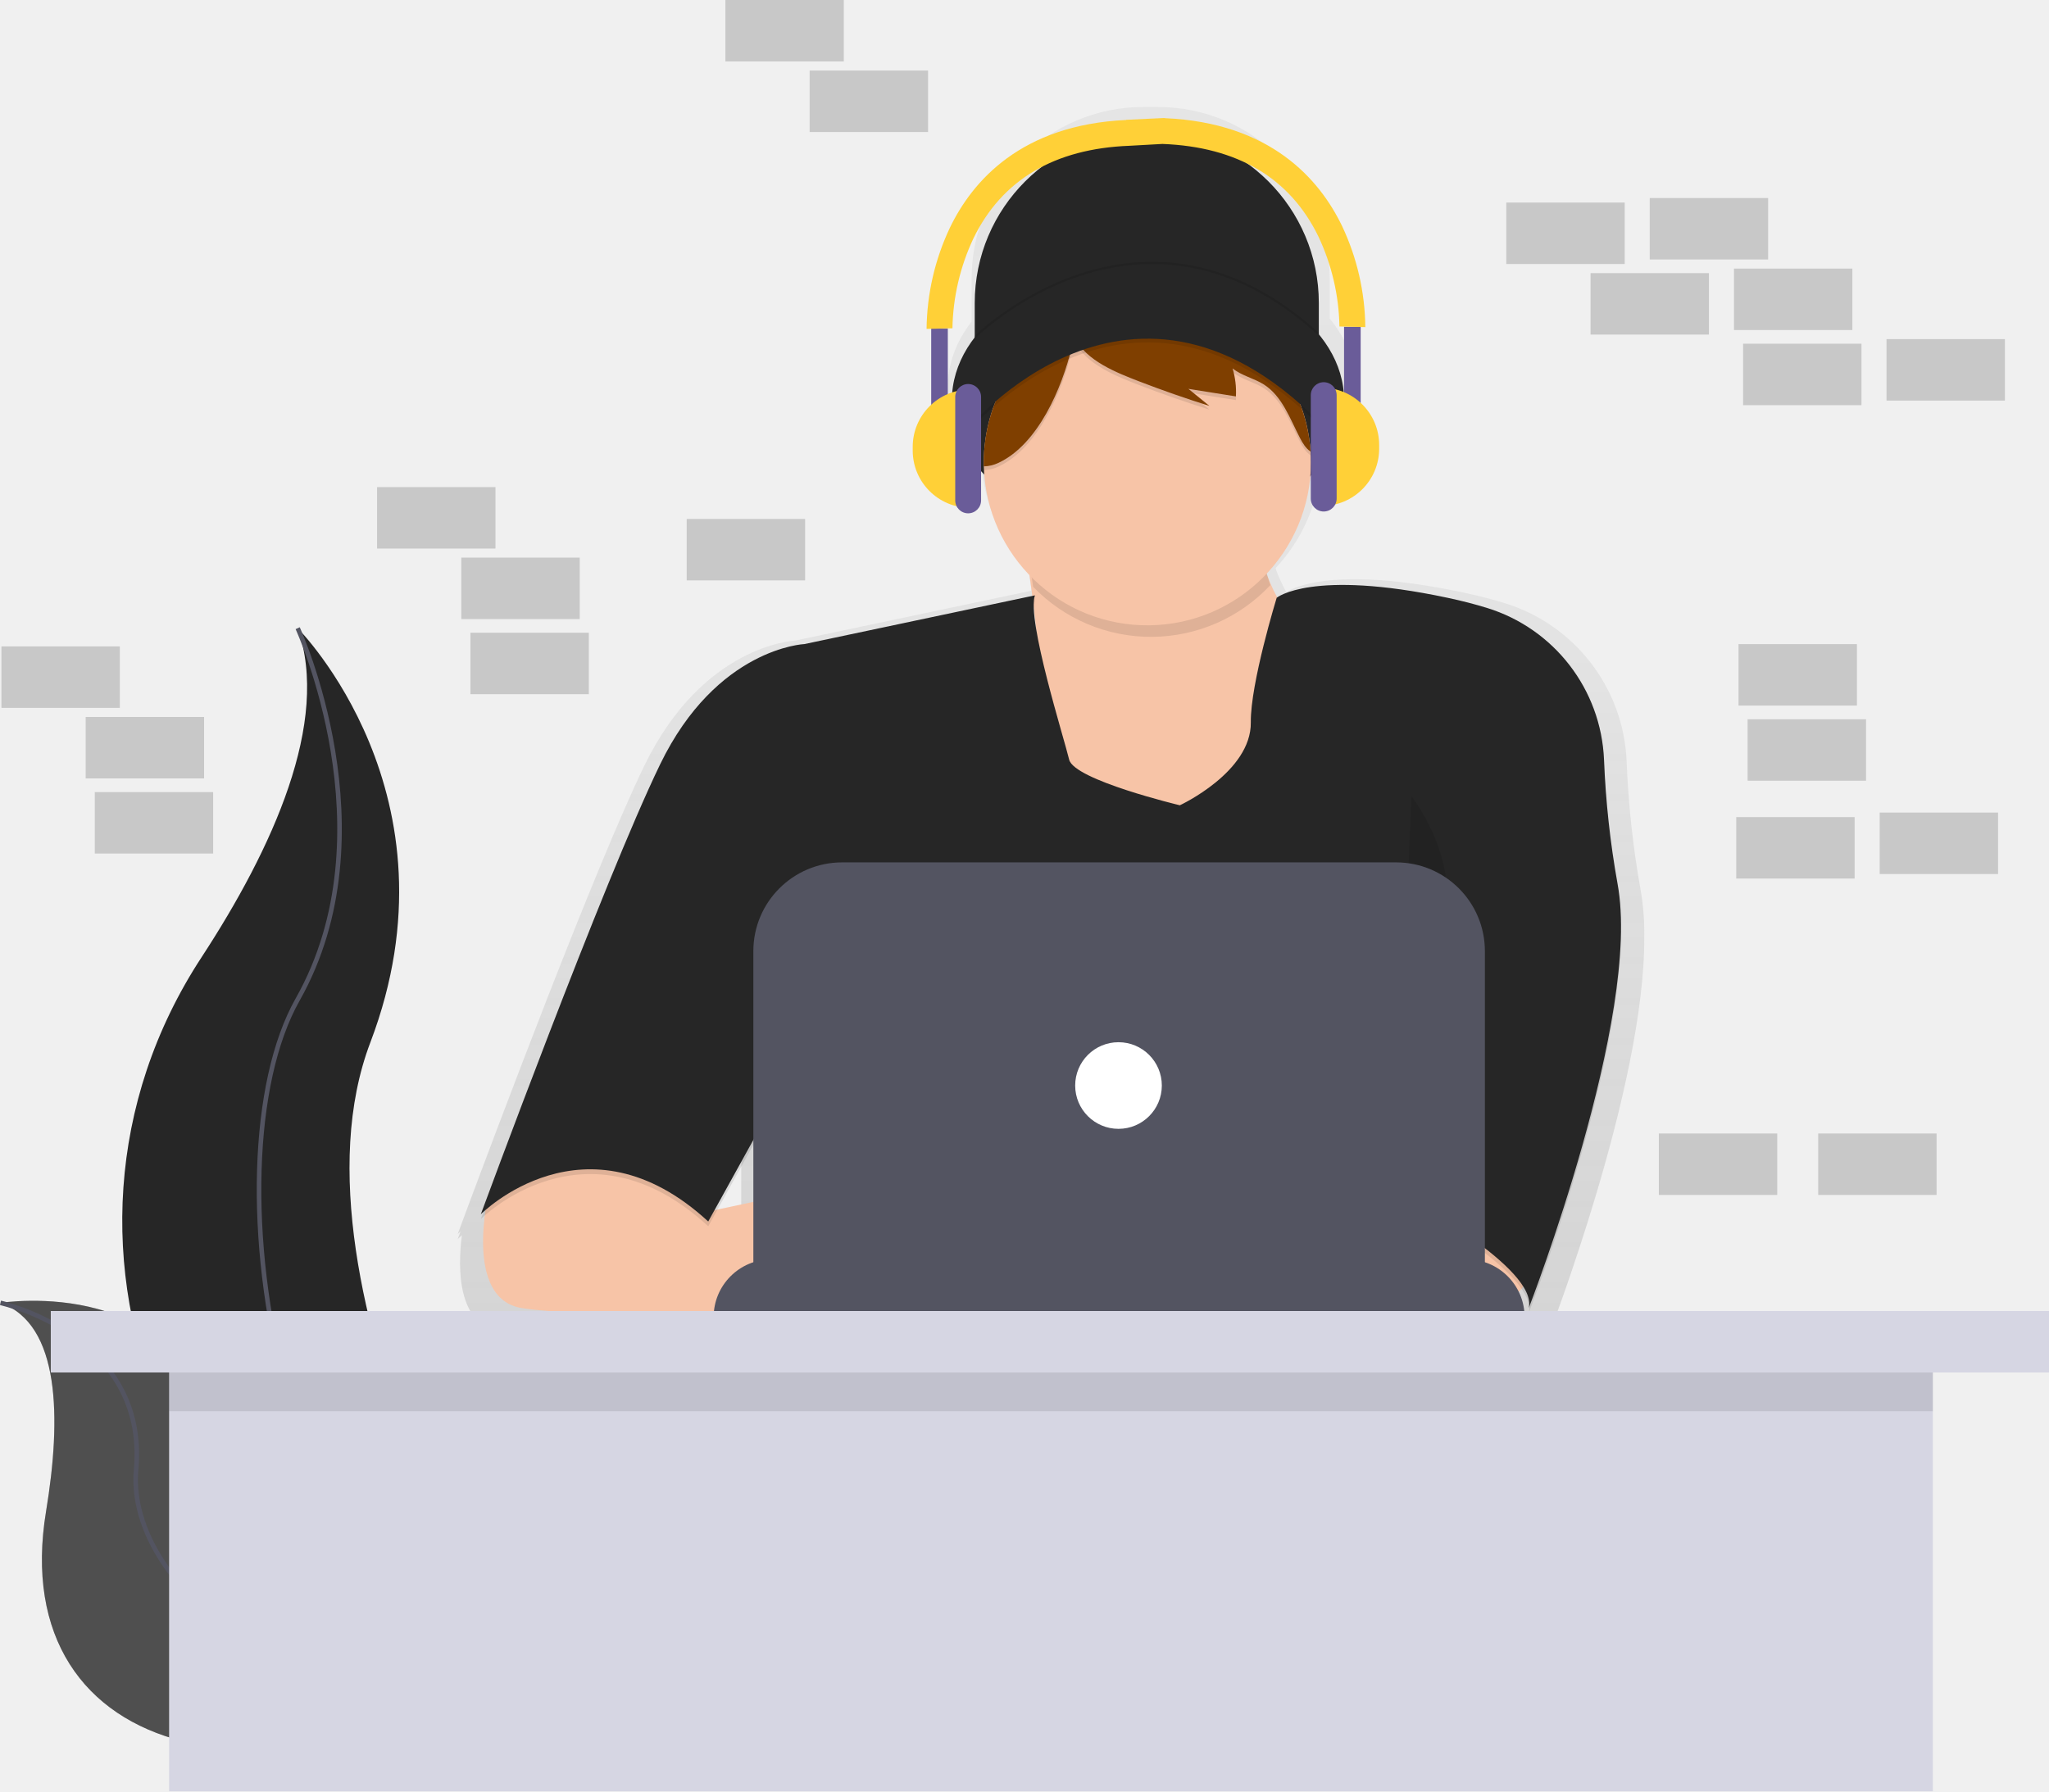
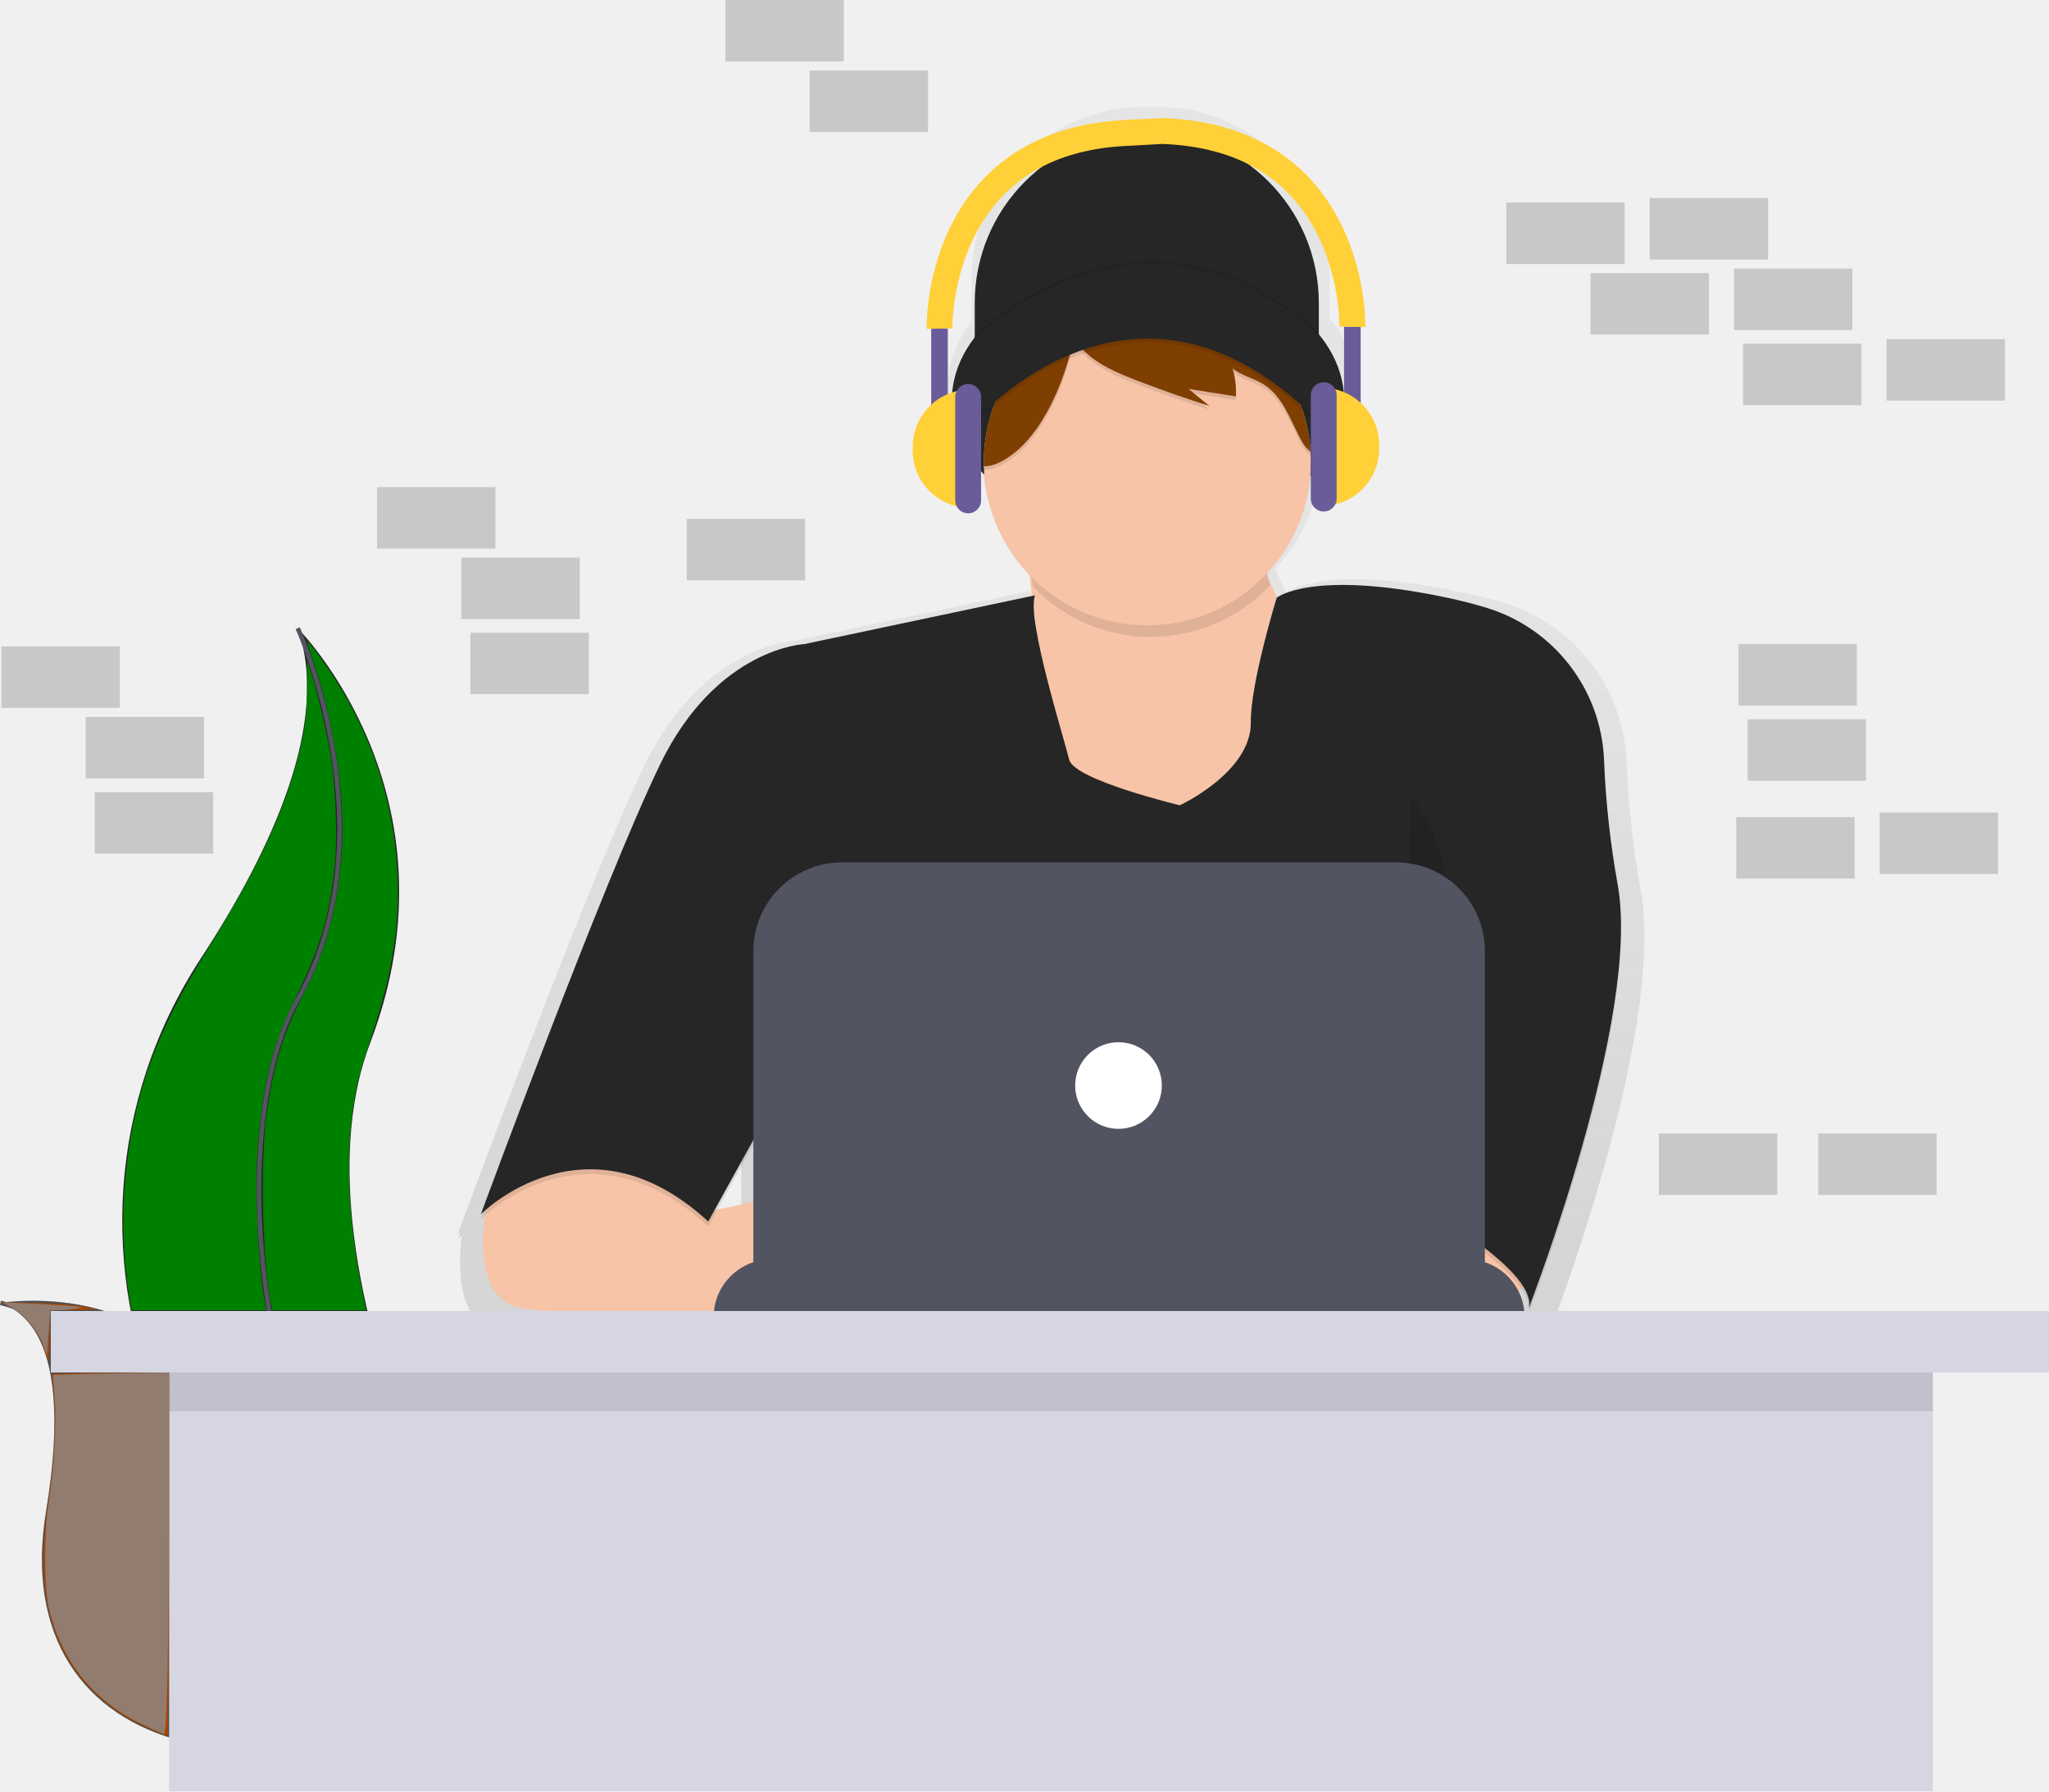
- <svg xmlns="http://www.w3.org/2000/svg" viewBox="0 0 900 787">
-   <defs>
+ <svg xmlns="http://www.w3.org/2000/svg" viewBox="0 0 900 787" version="1.1" id="svg164">
+   <defs id="defs97">
    <linearGradient id="33dd52eb-d837-4874-aadb-63a17bd6edfc" x1="0.5" y1="1" x2="0.5" y2="0">
-       <stop offset="0" stop-color="gray" stop-opacity="0.25" />
-       <stop offset="0.54" stop-color="gray" stop-opacity="0.12" />
-       <stop offset="1" stop-color="gray" stop-opacity="0.1" />
+       <stop offset="0" stop-color="gray" stop-opacity="0.25" id="stop90" />
+       <stop offset="0.54" stop-color="gray" stop-opacity="0.12" id="stop92" />
+       <stop offset="1" stop-color="gray" stop-opacity="0.1" id="stop94" />
    </linearGradient>
  </defs>
-   <g>
-     <rect x="763.63" y="283" width="52" height="27" fill="#262626" opacity="0.2" id="svg_1" />
-     <rect x="767.63" y="316" width="52" height="27" fill="#262626" opacity="0.2" id="svg_2" />
-     <rect x="724.63" y="87" width="52" height="27" fill="#262626" opacity="0.2" id="svg_3" />
-     <rect x="761.63" y="118" width="52" height="27" fill="#262626" opacity="0.2" id="svg_4" />
-     <rect x="661.63" y="89" width="52" height="27" fill="#262626" opacity="0.2" id="svg_5" />
-     <rect x="828.63" y="149" width="52" height="27" fill="#262626" opacity="0.2" id="svg_6" />
-     <rect x="765.63" y="151" width="52" height="27" fill="#262626" opacity="0.2" id="svg_7" />
-     <rect x="698.63" y="120" width="52" height="27" fill="#262626" opacity="0.2" id="svg_8" />
-     <rect x="825.63" y="357" width="52" height="27" fill="#262626" opacity="0.2" id="svg_9" />
-     <rect x="762.63" y="359" width="52" height="27" fill="#262626" opacity="0.2" id="svg_10" />
-     <path d="m130.75,276s73.29,73.29 31.92,182s70.91,289.64 70.91,289.64s-1.2,-0.18 -3.43,-0.57c-150.52,-26.57 -225.31,-198.72 -141.57,-326.57c31.08,-47.59 56.62,-103.36 42.17,-144.5z" fill="#262626" id="svg_11" />
-     <path d="m130.75,276s41.37,89.84 0,163.12s-7.09,279 102.84,308.52" fill="none" stroke="#535461" stroke-miterlimit="10" stroke-width="2" id="svg_12" />
-     <path d="m0.21,572.42s83.63,-13.32 91.25,61.63s160.82,85.34 160.82,85.34s-1,0.68 -2.87,1.91c-126.49,83 -247.4,52.89 -229.17,-57.36c6.77,-40.99 6.21,-82.16 -20.03,-91.52z" fill="#262626" id="svg_13" />
-     <path d="m0.21,572.42s83.63,-13.32 91.25,61.63s160.82,85.34 160.82,85.34s-1,0.68 -2.87,1.91c-126.49,83 -247.4,52.89 -229.17,-57.36c6.77,-40.99 6.21,-82.16 -20.03,-91.52z" fill="#f5f5f5" opacity="0.2" id="svg_14" />
-     <path d="m0.21,572.42s64.91,14.25 59.58,73.27s96.4,129.81 192.49,73.7" fill="none" stroke="#535461" stroke-miterlimit="10" stroke-width="2" id="svg_15" />
-     <rect x="0.63" y="284" width="52" height="27" fill="#262626" opacity="0.2" id="svg_16" />
-     <rect x="37.63" y="315" width="52" height="27" fill="#262626" opacity="0.2" id="svg_17" />
-     <rect x="318.63" width="52" height="27" fill="#262626" opacity="0.2" id="svg_18" />
-     <rect x="728.63" y="498" width="52" height="27" fill="#262626" opacity="0.2" id="svg_19" />
-     <rect x="41.63" y="348" width="52" height="27" fill="#262626" opacity="0.2" id="svg_20" />
-     <rect x="355.63" y="31" width="52" height="27" fill="#262626" opacity="0.2" id="svg_21" />
-     <rect x="165.63" y="214" width="52" height="27" fill="#262626" opacity="0.2" id="svg_22" />
-     <rect x="202.63" y="245" width="52" height="27" fill="#262626" opacity="0.2" id="svg_23" />
-     <rect x="301.63" y="228" width="52" height="27" fill="#262626" opacity="0.2" id="svg_24" />
-     <rect x="206.63" y="278" width="52" height="27" fill="#262626" opacity="0.2" id="svg_25" />
-     <rect x="798.63" y="498" width="52" height="27" fill="#262626" opacity="0.2" id="svg_26" />
-     <path d="m720.65,391.11a412.25,412.25 0 0 1 -6.18,-56.71l0,0a76,76 0 0 0 -53.46,-69.38c-5.46,-1.68 -11.47,-3.25 -18.11,-4.66c-58.2,-12.36 -75.88,-1.57 -77.89,-0.15a74.63,74.63 0 0 1 -4.43,-9.61c-0.1,-0.34 -0.19,-0.68 -0.29,-1a74.51,74.51 0 0 0 19.91,-44.89c9.71,-9.84 15.38,-21.72 15.38,-34.51c0,-11 -4.2,-21.32 -11.55,-30.25l0,-17.38a75.57,75.57 0 0 0 -75.57,-75.57l-6.13,0a75.57,75.57 0 0 0 -75.57,75.57l0,18.73c-6.67,8.61 -10.45,18.44 -10.45,28.88c0,12.52 5.44,24.16 14.78,33.88a74.52,74.52 0 0 0 20.74,46.34c0.41,2.84 0.83,5.89 1.24,9.11l-104.1,21.99s-40.14,1.65 -66,55c-21.87,45.19 -65.39,161.29 -78.28,195.85l0,0c-2.33,6.26 -3.65,9.85 -3.65,9.85s0.43,-0.43 1.24,-1.17l-1.24,3.37s0.63,-0.64 1.83,-1.69c-1.82,14.46 -2.08,39.29 16.86,42.38c15.88,2.59 56.8,3.66 87.71,4.09l0,0l2.14,0c20.49,0.27 36.08,0.27 36.08,0.27l0,-0.27l332.44,0l0,-3.41a22.91,22.91 0 0 0 -1.83,-9l0.46,-0.56a18.25,18.25 0 0 1 3.45,8a8,8 0 0 1 -0.16,0.84l0.2,-0.51a8.56,8.56 0 0 1 -0.2,2.71s42.65,-109.89 42.19,-175.51a111.17,111.17 0 0 0 -1.56,-20.63zm-265.85,-116.75a76.25,76.25 0 0 1 -1.06,-9.48s0,-0.06 0,-0.09c0.37,3.09 0.73,6.29 1.06,9.57zm-129.22,236.04l0,26.19l-16.4,3.51l16.4,-29.7z" fill="url(#33dd52eb-d837-4874-aadb-63a17bd6edfc)" id="svg_27" />
-     <path d="m503.71,57.57l0,0a75.57,75.57 0 0 1 75.57,75.57l0,32.24a0,0 0 0 1 0,0l-151.14,0a0,0 0 0 1 0,0l0,-32.24a75.57,75.57 0 0 1 75.57,-75.57z" fill="#262626" id="svg_28" />
-     <ellipse cx="504.24" cy="175.95" rx="86.14" ry="59.19" fill="#262626" id="svg_29" />
-     <path d="m449.02,233.29s18,94.07 0,119.44s55,35.41 55,35.41l75.56,-27.48l10.57,-67.65s-46,-25.9 -36.47,-78.22l-104.66,18.5z" fill="#f7c4a7" id="svg_30" />
-     <path d="m672.04,550.39s4.76,20.61 -21.14,24.31a146.45,146.45 0 0 1 -46.08,-0.55l-5.71,-51.77l60.25,0l12.68,28.01z" fill="#f7c4a7" id="svg_31" />
-     <path d="m214.7,524.01s-11.44,46.49 14.46,50.69s121,4.23 121,4.23l0,-55l-43.06,9.2l-40.42,-38.76l-51.98,29.64z" fill="#f7c4a7" id="svg_32" />
-     <path d="m454.58,263.68l-101.21,21.4s-38.58,1.59 -63.42,52.85s-78.75,197.66 -78.75,197.66s46,-46.51 99.89,3.17l35.94,-65l-7.93,103.06l278.48,0l0,-48.63s58.13,31.18 53.91,48.62c0,0 49.75,-128.18 39,-186.43a396.18,396.18 0 0 1 -5.94,-54.5l0,0a73,73 0 0 0 -51.38,-66.67c-5.24,-1.61 -11,-3.12 -17.4,-4.47c-59.72,-12.68 -75,0 -75,0s-11.57,37.64 -11.36,54.7c0.26,21.93 -31.18,36.47 -31.18,36.47s-46.51,-11.1 -48.62,-20.08s-18.75,-61.58 -15.03,-72.15z" opacity="0.1" id="svg_33" />
-     <path d="m454.58,261.57l-101.21,21.4s-38.58,1.59 -63.42,52.85s-78.76,197.68 -78.76,197.68s46,-46.51 99.89,3.17l35.94,-65l-7.93,103.03l278.49,0l0,-48.62s58.13,31.18 53.91,48.62c0,0 49.75,-128.18 39,-186.43a396.18,396.18 0 0 1 -5.94,-54.5l0,0a73,73 0 0 0 -51.38,-66.67c-5.24,-1.61 -11,-3.12 -17.4,-4.47c-59.72,-12.68 -75,0 -75,0s-11.57,37.64 -11.36,54.7c0.26,21.93 -31.18,36.47 -31.18,36.47s-46.51,-11.1 -48.62,-20.08s-18.75,-61.58 -15.03,-72.15z" fill="#262626" id="svg_34" />
-     <path d="m558,257.08a71.53,71.53 0 0 1 -2.76,-37.52l-104.66,18.49s1.51,7.91 3.22,19.76a71.86,71.86 0 0 0 104.18,-0.73l0.02,0z" opacity="0.1" id="svg_35" />
-     <path d="m575.85,203.17a71.88,71.88 0 0 1 -143.73,1.74c0,-0.58 0,-1.16 0,-1.74a71.89,71.89 0 0 1 40.29,-64.59q3.23,-1.58 6.64,-2.84a72.39,72.39 0 0 1 37,-3.44l0,0a71.82,71.82 0 0 1 59.61,66.1q0.19,2.37 0.19,4.77z" fill="#f7c4a7" id="svg_36" />
-     <g opacity="0.1" id="svg_37">
+   <g id="g162">
+     <rect x="763.63" y="283" width="52" height="27" id="svg_1" fill="#262626" opacity="0.2" />
+     <rect x="767.63" y="316" width="52" height="27" id="svg_2" fill="#262626" opacity="0.2" />
+     <rect x="724.63" y="87" width="52" height="27" id="svg_3" fill="#262626" opacity="0.2" />
+     <rect x="761.63" y="118" width="52" height="27" id="svg_4" fill="#262626" opacity="0.2" />
+     <rect x="661.63" y="89" width="52" height="27" id="svg_5" fill="#262626" opacity="0.2" />
+     <rect x="828.63" y="149" width="52" height="27" id="svg_6" fill="#262626" opacity="0.2" />
+     <rect x="765.63" y="151" width="52" height="27" id="svg_7" fill="#262626" opacity="0.2" />
+     <rect x="698.63" y="120" width="52" height="27" id="svg_8" fill="#262626" opacity="0.2" />
+     <rect x="825.63" y="357" width="52" height="27" id="svg_9" fill="#262626" opacity="0.2" />
+     <rect x="762.63" y="359" width="52" height="27" id="svg_10" fill="#262626" opacity="0.2" />
+     <path d="m130.75,276s73.29,73.29 31.92,182s70.91,289.64 70.91,289.64s-1.2,-0.18 -3.43,-0.57c-150.52,-26.57 -225.31,-198.72 -141.57,-326.57c31.08,-47.59 56.62,-103.36 42.17,-144.5z" id="svg_11" fill="#262626" />
+     <path d="m130.75,276s41.37,89.84 0,163.12s-7.09,279 102.84,308.52" stroke-miterlimit="10" id="svg_12" stroke-width="2" stroke="#535461" fill="none" />
+     <path d="m0.21,572.42s83.63,-13.32 91.25,61.63s160.82,85.34 160.82,85.34s-1,0.68 -2.87,1.91c-126.49,83 -247.4,52.89 -229.17,-57.36c6.77,-40.99 6.21,-82.16 -20.03,-91.52z" id="svg_13" fill="#262626" />
+     <path d="m0.21,572.42s83.63,-13.32 91.25,61.63s160.82,85.34 160.82,85.34s-1,0.68 -2.87,1.91c-126.49,83 -247.4,52.89 -229.17,-57.36c6.77,-40.99 6.21,-82.16 -20.03,-91.52z" id="svg_14" fill="#f5f5f5" opacity="0.2" />
+     <path d="m0.21,572.42s64.91,14.25 59.58,73.27s96.4,129.81 192.49,73.7" stroke-miterlimit="10" id="svg_15" stroke-width="2" stroke="#535461" fill="none" />
+     <rect x="0.63" y="284" width="52" height="27" id="svg_16" fill="#262626" opacity="0.2" />
+     <rect x="37.63" y="315" width="52" height="27" id="svg_17" fill="#262626" opacity="0.2" />
+     <rect x="318.63" width="52" height="27" id="svg_18" fill="#262626" opacity="0.2" />
+     <rect x="728.63" y="498" width="52" height="27" id="svg_19" fill="#262626" opacity="0.2" />
+     <rect x="41.63" y="348" width="52" height="27" id="svg_20" fill="#262626" opacity="0.2" />
+     <rect x="355.63" y="31" width="52" height="27" id="svg_21" fill="#262626" opacity="0.2" />
+     <rect x="165.63" y="214" width="52" height="27" id="svg_22" fill="#262626" opacity="0.2" />
+     <rect x="202.63" y="245" width="52" height="27" id="svg_23" fill="#262626" opacity="0.2" />
+     <rect x="301.63" y="228" width="52" height="27" id="svg_24" fill="#262626" opacity="0.2" />
+     <rect x="206.63" y="278" width="52" height="27" id="svg_25" fill="#262626" opacity="0.2" />
+     <rect x="798.63" y="498" width="52" height="27" id="svg_26" fill="#262626" opacity="0.2" />
+     <path d="m720.65,391.11a412.25,412.25 0 0 1 -6.18,-56.71l0,0a76,76 0 0 0 -53.46,-69.38c-5.46,-1.68 -11.47,-3.25 -18.11,-4.66c-58.2,-12.36 -75.88,-1.57 -77.89,-0.15a74.63,74.63 0 0 1 -4.43,-9.61c-0.1,-0.34 -0.19,-0.68 -0.29,-1a74.51,74.51 0 0 0 19.91,-44.89c9.71,-9.84 15.38,-21.72 15.38,-34.51c0,-11 -4.2,-21.32 -11.55,-30.25l0,-17.38a75.57,75.57 0 0 0 -75.57,-75.57l-6.13,0a75.57,75.57 0 0 0 -75.57,75.57l0,18.73c-6.67,8.61 -10.45,18.44 -10.45,28.88c0,12.52 5.44,24.16 14.78,33.88a74.52,74.52 0 0 0 20.74,46.34c0.41,2.84 0.83,5.89 1.24,9.11l-104.1,21.99s-40.14,1.65 -66,55c-21.87,45.19 -65.39,161.29 -78.28,195.85l0,0c-2.33,6.26 -3.65,9.85 -3.65,9.85s0.43,-0.43 1.24,-1.17l-1.24,3.37s0.63,-0.64 1.83,-1.69c-1.82,14.46 -2.08,39.29 16.86,42.38c15.88,2.59 56.8,3.66 87.71,4.09l0,0l2.14,0c20.49,0.27 36.08,0.27 36.08,0.27l0,-0.27l332.44,0l0,-3.41a22.91,22.91 0 0 0 -1.83,-9l0.46,-0.56a18.25,18.25 0 0 1 3.45,8a8,8 0 0 1 -0.16,0.84l0.2,-0.51a8.56,8.56 0 0 1 -0.2,2.71s42.65,-109.89 42.19,-175.51a111.17,111.17 0 0 0 -1.56,-20.63zm-265.85,-116.75a76.25,76.25 0 0 1 -1.06,-9.48s0,-0.06 0,-0.09c0.37,3.09 0.73,6.29 1.06,9.57zm-129.22,236.04l0,26.19l-16.4,3.51l16.4,-29.7z" id="svg_27" fill="url(#33dd52eb-d837-4874-aadb-63a17bd6edfc)" />
+     <path d="m503.71,57.57l0,0a75.57,75.57 0 0 1 75.57,75.57l0,32.24a0,0 0 0 1 0,0l-151.14,0a0,0 0 0 1 0,0l0,-32.24a75.57,75.57 0 0 1 75.57,-75.57z" id="svg_28" fill="#262626" />
+     <ellipse cx="504.24" cy="175.95" rx="86.14" ry="59.19" id="svg_29" fill="#262626" />
+     <path d="m449.02,233.29s18,94.07 0,119.44s55,35.41 55,35.41l75.56,-27.48l10.57,-67.65s-46,-25.9 -36.47,-78.22l-104.66,18.5z" id="svg_30" fill="#f7c4a7" />
+     <path d="m672.04,550.39s4.76,20.61 -21.14,24.31a146.45,146.45 0 0 1 -46.08,-0.55l-5.71,-51.77l60.25,0l12.68,28.01z" id="svg_31" fill="#f7c4a7" />
+     <path d="m214.7,524.01s-11.44,46.49 14.46,50.69s121,4.23 121,4.23l0,-55l-43.06,9.2l-40.42,-38.76l-51.98,29.64z" id="svg_32" fill="#f7c4a7" />
+     <path d="m454.58,263.68l-101.21,21.4s-38.58,1.59 -63.42,52.85s-78.75,197.66 -78.75,197.66s46,-46.51 99.89,3.17l35.94,-65l-7.93,103.06l278.48,0l0,-48.63s58.13,31.18 53.91,48.62c0,0 49.75,-128.18 39,-186.43a396.18,396.18 0 0 1 -5.94,-54.5l0,0a73,73 0 0 0 -51.38,-66.67c-5.24,-1.61 -11,-3.12 -17.4,-4.47c-59.72,-12.68 -75,0 -75,0s-11.57,37.64 -11.36,54.7c0.26,21.93 -31.18,36.47 -31.18,36.47s-46.51,-11.1 -48.62,-20.08s-18.75,-61.58 -15.03,-72.15z" id="svg_33" opacity="0.1" />
+     <path d="m454.58,261.57l-101.21,21.4s-38.58,1.59 -63.42,52.85s-78.76,197.68 -78.76,197.68s46,-46.51 99.89,3.17l35.94,-65l-7.93,103.03l278.49,0l0,-48.62s58.13,31.18 53.91,48.62c0,0 49.75,-128.18 39,-186.43a396.18,396.18 0 0 1 -5.94,-54.5l0,0a73,73 0 0 0 -51.38,-66.67c-5.24,-1.61 -11,-3.12 -17.4,-4.47c-59.72,-12.68 -75,0 -75,0s-11.57,37.64 -11.36,54.7c0.26,21.93 -31.18,36.47 -31.18,36.47s-46.51,-11.1 -48.62,-20.08s-18.75,-61.58 -15.03,-72.15z" id="svg_34" fill="#262626" />
+     <path d="m558,257.08a71.53,71.53 0 0 1 -2.76,-37.52l-104.66,18.49s1.51,7.91 3.22,19.76a71.86,71.86 0 0 0 104.18,-0.73l0.02,0z" id="svg_35" opacity="0.1" />
+     <path d="m575.85,203.17a71.88,71.88 0 0 1 -143.73,1.74c0,-0.58 0,-1.16 0,-1.74a71.89,71.89 0 0 1 40.29,-64.59q3.23,-1.58 6.64,-2.84a72.39,72.39 0 0 1 37,-3.44l0,0a71.82,71.82 0 0 1 59.61,66.1q0.19,2.37 0.19,4.77z" id="svg_36" fill="#f7c4a7" />
+     <g id="svg_37" opacity="0.1">
      <path d="m478.94,137.43l0.1,-0.06q-3.41,1.26 -6.64,2.84a71.89,71.89 0 0 0 -40.29,64.59c0,0.58 0,1.16 0,1.74a16,16 0 0 0 6.45,-1.55c17.52,-8.18 28,-33.2 32.16,-50.65c1.5,-6.25 2.91,-13.29 8.22,-16.91z" id="svg_38" />
      <path d="m533.95,139.44a71.28,71.28 0 0 0 -17.87,-5.51a23.06,23.06 0 0 1 12.83,8.06a32.86,32.86 0 0 1 3.93,7a72.07,72.07 0 0 0 -60.45,1.25c4.51,9.89 18.5,15.28 27.84,18.89q15.34,5.92 31,10.83l-9.24,-7.5l20.87,3.32a36.15,36.15 0 0 0 -1.46,-12.3c4,3.22 9.3,4.3 13.64,7c8.13,5.13 11.52,15 15.95,23.55c1.17,2.26 2.55,4.57 4.66,6a71.91,71.91 0 0 0 -41.7,-60.59z" id="svg_39" />
    </g>
-     <path d="m478.94,135.8l0.1,-0.06q-3.41,1.26 -6.64,2.84a71.89,71.89 0 0 0 -40.29,64.59c0,0.58 0,1.16 0,1.74a16,16 0 0 0 6.45,-1.55c17.52,-8.18 28,-33.2 32.16,-50.65c1.5,-6.21 2.91,-13.28 8.22,-16.91z" fill="#7f3f00" id="svg_40" />
-     <path d="m533.95,137.82a71.28,71.28 0 0 0 -17.87,-5.51a23.06,23.06 0 0 1 12.83,8.06a32.86,32.86 0 0 1 3.93,7a72.07,72.07 0 0 0 -60.45,1.25c4.51,9.89 18.5,15.28 27.84,18.89q15.34,5.92 31,10.83l-9.24,-7.5l20.87,3.32a36.15,36.15 0 0 0 -1.46,-12.3c4,3.22 9.3,4.3 13.64,7c8.13,5.13 11.52,15 15.95,23.55c1.17,2.26 2.55,4.57 4.66,6a71.91,71.91 0 0 0 -41.7,-60.59z" fill="#7f3f00" id="svg_41" />
-     <path d="m423.91,191.32s74,-92 159.61,0l-7.4,-20.61s-40.17,-58.66 -68.7,-46s-56.55,21.67 -56.55,21.67l-26.96,44.94z" opacity="0.1" id="svg_42" />
-     <path d="m423.91,189.69s74,-92 159.61,0l-7.4,-20.61s-40.17,-58.66 -68.7,-46s-56.55,21.67 -56.55,21.67l-26.96,44.94z" fill="#262626" id="svg_43" />
-     <path d="m363.13,387.88s-15.85,42.28 6.34,80.33s-19.55,53.91 -19.55,53.91" opacity="0.1" id="svg_44" />
-     <path d="m619.98,349.83s27.48,34.88 9.51,66.06s-16.91,106.23 -16.91,106.23" opacity="0.1" id="svg_45" />
-     <path d="m338.82,553.3l305.47,0a25.37,25.37 0 0 1 25.37,25.37l0,0a0,0 0 0 1 0,0l-356.2,0a0,0 0 0 1 0,0l0,0a25.37,25.37 0 0 1 25.36,-25.37z" fill="#535461" id="svg_46" />
-     <path d="m369.9,378.89l243.32,0a39,39 0 0 1 39,39l0,141.22a0,0 0 0 1 0,0l-321.32,0a0,0 0 0 1 0,0l0,-141.22a39,39 0 0 1 39,-39z" fill="#535461" id="svg_47" />
-     <circle cx="491.29" cy="476.93" r="19.03" fill="#fff" id="svg_48" />
-     <path fill-opacity="0" d="m428.14,148.2s72.72,-72.68 151.15,-1.33" fill="#262626" stroke="#000" stroke-miterlimit="10" opacity="0.1" id="svg_49" />
-     <rect x="590.36" y="143.57" width="7.3" height="41.39" fill="#6a5c99" id="svg_50" />
-     <path d="m580.62,170.35l0,0a25.16,25.16 0 0 1 25.16,25.16l0,1.62a25.16,25.16 0 0 1 -25.16,25.16l0,0a0,0 0 0 1 0,0l0,-51.94a0,0 0 0 1 0,0z" fill="#ffd037" id="svg_51" />
-     <rect x="575.75" y="167.92" width="11.36" height="56.81" rx="5.68" ry="5.68" fill="#6a5c99" id="svg_52" />
-     <rect x="1533.2" y="587.53" width="7.3" height="41.39" transform="rotate(-180 974.76,386.65) " fill="#6a5c99" id="svg_53" />
-     <path d="m1526.7,678.42l0,0a25.16,25.16 0 0 1 25.16,25.16l0,1.62a25.16,25.16 0 0 1 -25.16,25.16l0,0a0,0 0 0 1 0,0l0,-51.94a0,0 0 0 1 0,0z" transform="rotate(180 976.38,450.76) " fill="#ffd037" id="svg_54" />
-     <rect x="1568.91" y="675.99" width="11.36" height="56.81" rx="5.68" ry="5.68" transform="rotate(-180 999.92,450.76) " fill="#6a5c99" id="svg_55" />
-     <path d="m589.5,99.33c-9.89,-20.56 -31.43,-45.42 -77.86,-47.41l0,-0.06l-0.56,0l0,0l-16.45,0.78l0,0.08c-46.12,2.12 -67.56,26.89 -77.42,47.38a106.59,106.59 0 0 0 -10.22,44.4l5.68,-0.14l5.68,-0.13a96.65,96.65 0 0 1 9.23,-39.52c12.52,-25.72 35.56,-39.39 68.47,-40.66l0,0l14.55,-0.81l0,0c32.93,1.26 55.98,14.95 68.49,40.66a96.65,96.65 0 0 1 9.25,39.54l5.68,0.13l5.68,0.14a106.59,106.59 0 0 0 -10.2,-44.38z" fill="#ffd037" id="svg_56" />
-     <rect x="74.28" y="579" width="774.71" height="208" fill="#d6d6e3" id="svg_57" />
-     <rect x="74.28" y="593" width="774.71" height="27" opacity="0.1" id="svg_58" />
-     <rect x="22.31" y="576" width="878.63" height="27" fill="#d6d6e3" id="svg_59" />
+     <path d="m478.94,135.8l0.1,-0.06q-3.41,1.26 -6.64,2.84a71.89,71.89 0 0 0 -40.29,64.59c0,0.58 0,1.16 0,1.74a16,16 0 0 0 6.45,-1.55c17.52,-8.18 28,-33.2 32.16,-50.65c1.5,-6.21 2.91,-13.28 8.22,-16.91z" id="svg_40" fill="#7f3f00" />
+     <path d="m533.95,137.82a71.28,71.28 0 0 0 -17.87,-5.51a23.06,23.06 0 0 1 12.83,8.06a32.86,32.86 0 0 1 3.93,7a72.07,72.07 0 0 0 -60.45,1.25c4.51,9.89 18.5,15.28 27.84,18.89q15.34,5.92 31,10.83l-9.24,-7.5l20.87,3.32a36.15,36.15 0 0 0 -1.46,-12.3c4,3.22 9.3,4.3 13.64,7c8.13,5.13 11.52,15 15.95,23.55c1.17,2.26 2.55,4.57 4.66,6a71.91,71.91 0 0 0 -41.7,-60.59z" id="svg_41" fill="#7f3f00" />
+     <path d="m423.91,191.32s74,-92 159.61,0l-7.4,-20.61s-40.17,-58.66 -68.7,-46s-56.55,21.67 -56.55,21.67l-26.96,44.94z" id="svg_42" opacity="0.1" />
+     <path d="m423.91,189.69s74,-92 159.61,0l-7.4,-20.61s-40.17,-58.66 -68.7,-46s-56.55,21.67 -56.55,21.67l-26.96,44.94z" id="svg_43" fill="#262626" />
+     <path d="m363.13,387.88s-15.85,42.28 6.34,80.33s-19.55,53.91 -19.55,53.91" id="svg_44" opacity="0.1" />
+     <path d="m619.98,349.83s27.48,34.88 9.51,66.06s-16.91,106.23 -16.91,106.23" id="svg_45" opacity="0.1" />
+     <path d="m338.82,553.3l305.47,0a25.37,25.37 0 0 1 25.37,25.37l0,0a0,0 0 0 1 0,0l-356.2,0a0,0 0 0 1 0,0l0,0a25.37,25.37 0 0 1 25.36,-25.37z" id="svg_46" fill="#535461" />
+     <path d="m369.9,378.89l243.32,0a39,39 0 0 1 39,39l0,141.22a0,0 0 0 1 0,0l-321.32,0a0,0 0 0 1 0,0l0,-141.22a39,39 0 0 1 39,-39z" id="svg_47" fill="#535461" />
+     <circle cx="491.29" cy="476.93" r="19.03" id="svg_48" fill="#fff" />
+     <path d="m428.14,148.2s72.72,-72.68 151.15,-1.33" stroke-miterlimit="10" id="svg_49" stroke="#000" fill-opacity="0" fill="#262626" opacity="0.1" />
+     <rect x="590.36" y="143.57" width="7.3" height="41.39" id="svg_50" fill="#6a5c99" />
+     <path d="m580.62,170.35l0,0a25.16,25.16 0 0 1 25.16,25.16l0,1.62a25.16,25.16 0 0 1 -25.16,25.16l0,0a0,0 0 0 1 0,0l0,-51.94a0,0 0 0 1 0,0z" id="svg_51" fill="#ffd037" />
+     <rect x="575.75" y="167.92" width="11.36" height="56.81" rx="5.68" ry="5.68" id="svg_52" fill="#6a5c99" />
+     <rect x="1533.2" y="587.53" width="7.3" height="41.39" transform="rotate(-180 974.76,386.65) " id="svg_53" fill="#6a5c99" />
+     <path d="m1526.7,678.42l0,0a25.16,25.16 0 0 1 25.16,25.16l0,1.62a25.16,25.16 0 0 1 -25.16,25.16l0,0a0,0 0 0 1 0,0l0,-51.94a0,0 0 0 1 0,0z" transform="rotate(180 976.38,450.76) " id="svg_54" fill="#ffd037" />
+     <rect x="1568.91" y="675.99" width="11.36" height="56.81" rx="5.68" ry="5.68" transform="rotate(-180 999.92,450.76) " id="svg_55" fill="#6a5c99" />
+     <path d="m589.5,99.33c-9.89,-20.56 -31.43,-45.42 -77.86,-47.41l0,-0.06l-0.56,0l0,0l-16.45,0.78l0,0.08c-46.12,2.12 -67.56,26.89 -77.42,47.38a106.59,106.59 0 0 0 -10.22,44.4l5.68,-0.14l5.68,-0.13a96.65,96.65 0 0 1 9.23,-39.52c12.52,-25.72 35.56,-39.39 68.47,-40.66l0,0l14.55,-0.81l0,0c32.93,1.26 55.98,14.95 68.49,40.66a96.65,96.65 0 0 1 9.25,39.54l5.68,0.13l5.68,0.14a106.59,106.59 0 0 0 -10.2,-44.38z" id="svg_56" fill="#ffd037" />
+     <rect x="74.28" y="579" width="774.71" height="208" id="svg_57" fill="#d6d6e3" />
+     <rect x="74.28" y="593" width="774.71" height="27" id="svg_58" opacity="0.1" />
+     <rect x="22.31" y="576" width="878.63" height="27" id="svg_59" fill="#d6d6e3" />
  </g>
+   <path style="fill:#008000;stroke-width:0.886" d="m 56.661,569.008 c -2.308,-14.844 -3.064,-32.056 -2.021,-45.984 2.933,-39.155 12.876,-67.951 36.587,-105.95 23.59,-37.806 35.802,-64.897 41.566,-92.208 1.446,-6.851 1.98,-12.553 2.049,-21.859 l 0.092,-12.59 1.576,4.614 c 2.604,7.621 7.55,28.807 9.044,38.735 2.002,13.308 2.67,35.723 1.413,47.415 -2.331,21.685 -6.467,35.549 -16.923,56.721 -10.501,21.263 -14.689,37.884 -16.878,66.99 -1.369,18.197 0.235,51.592 3.263,67.943 l 0.533,2.88 H 87.334 57.704 Z" id="path170" />
+   <path style="fill:#008000;stroke-width:0.886" d="m 119.081,573.278 c -3.804,-19.129 -4.858,-62.94 -2.011,-83.53 2.998,-21.676 7.38,-36.012 16.073,-52.583 13.946,-26.585 19.486,-57.179 16.397,-90.548 -1.704,-18.408 -6.564,-40.997 -12.318,-57.257 -1.441,-4.072 -2.495,-7.528 -2.343,-7.68 0.152,-0.152 2.274,2.432 4.715,5.742 20.902,28.344 32.334,58.914 34.751,92.922 1.683,23.684 -1.602,46.196 -10.721,73.467 -2.942,8.797 -6.098,19.584 -7.014,23.971 -5.191,24.863 -4.279,56.402 2.602,89.948 l 1.638,7.984 h -20.642 -20.642 z" id="path172" />
+   <path style="fill:#aa4400;stroke-width:0.886" d="M 65.935,759.656 C 55.756,755.212 49.99,751.503 42.632,744.666 22.251,725.73 15.321,699.045 20.991,661.346 c 2.804,-18.64 3.81,-35.974 2.741,-47.239 -0.5,-5.274 -0.91,-9.887 -0.91,-10.253 -4.08e-4,-0.366 11.565,-0.665 25.701,-0.665 h 25.702 v 79.764 c 0,43.87 -0.299,79.759 -0.665,79.753 -0.366,-0.006 -3.797,-1.378 -7.626,-3.05 z" id="path174" />
+   <path style="fill:#aa4400;stroke-width:0.886" d="M 20.286,595.213 C 17.314,585.39 11.694,577.813 4.869,574.425 l -4.647,-2.306 15.51,0.365 c 8.53,0.201 18.102,0.91 21.27,1.577 l 5.761,1.212 -10.388,0.249 -10.388,0.249 -0.247,11.715 c -0.241,11.417 -0.278,11.614 -1.454,7.727 z" id="path176" />
+   <path style="fill:#917c6f;stroke-width:0.886" d="m 61.042,756.855 c -20.726,-10.359 -34.437,-27.987 -39.707,-51.053 -1.993,-8.723 -1.985,-33.214 0.014,-45.448 2.424,-14.83 3.625,-36.025 2.636,-46.529 -0.482,-5.118 -0.75,-9.462 -0.597,-9.654 0.153,-0.191 11.654,-0.547 25.558,-0.79 l 25.28,-0.442 -0.002,50.864 c -0.002,67.02 -0.837,108.028 -2.199,108.028 -0.565,0 -5.507,-2.239 -10.983,-4.975 z" id="path182" />
+   <path style="fill:#917c6f;stroke-width:0.886" d="M 19.045,591.164 C 16.793,584.86 11.531,578.372 5.965,575.035 l -4.831,-2.896 10.622,0.49 c 5.842,0.269 14.012,0.748 18.156,1.063 7.114,0.541 7.311,0.61 3.545,1.233 -2.193,0.363 -5.64,0.69 -7.658,0.726 l -3.67,0.066 -0.762,9.909 -0.762,9.909 z" id="path184" />
</svg>
